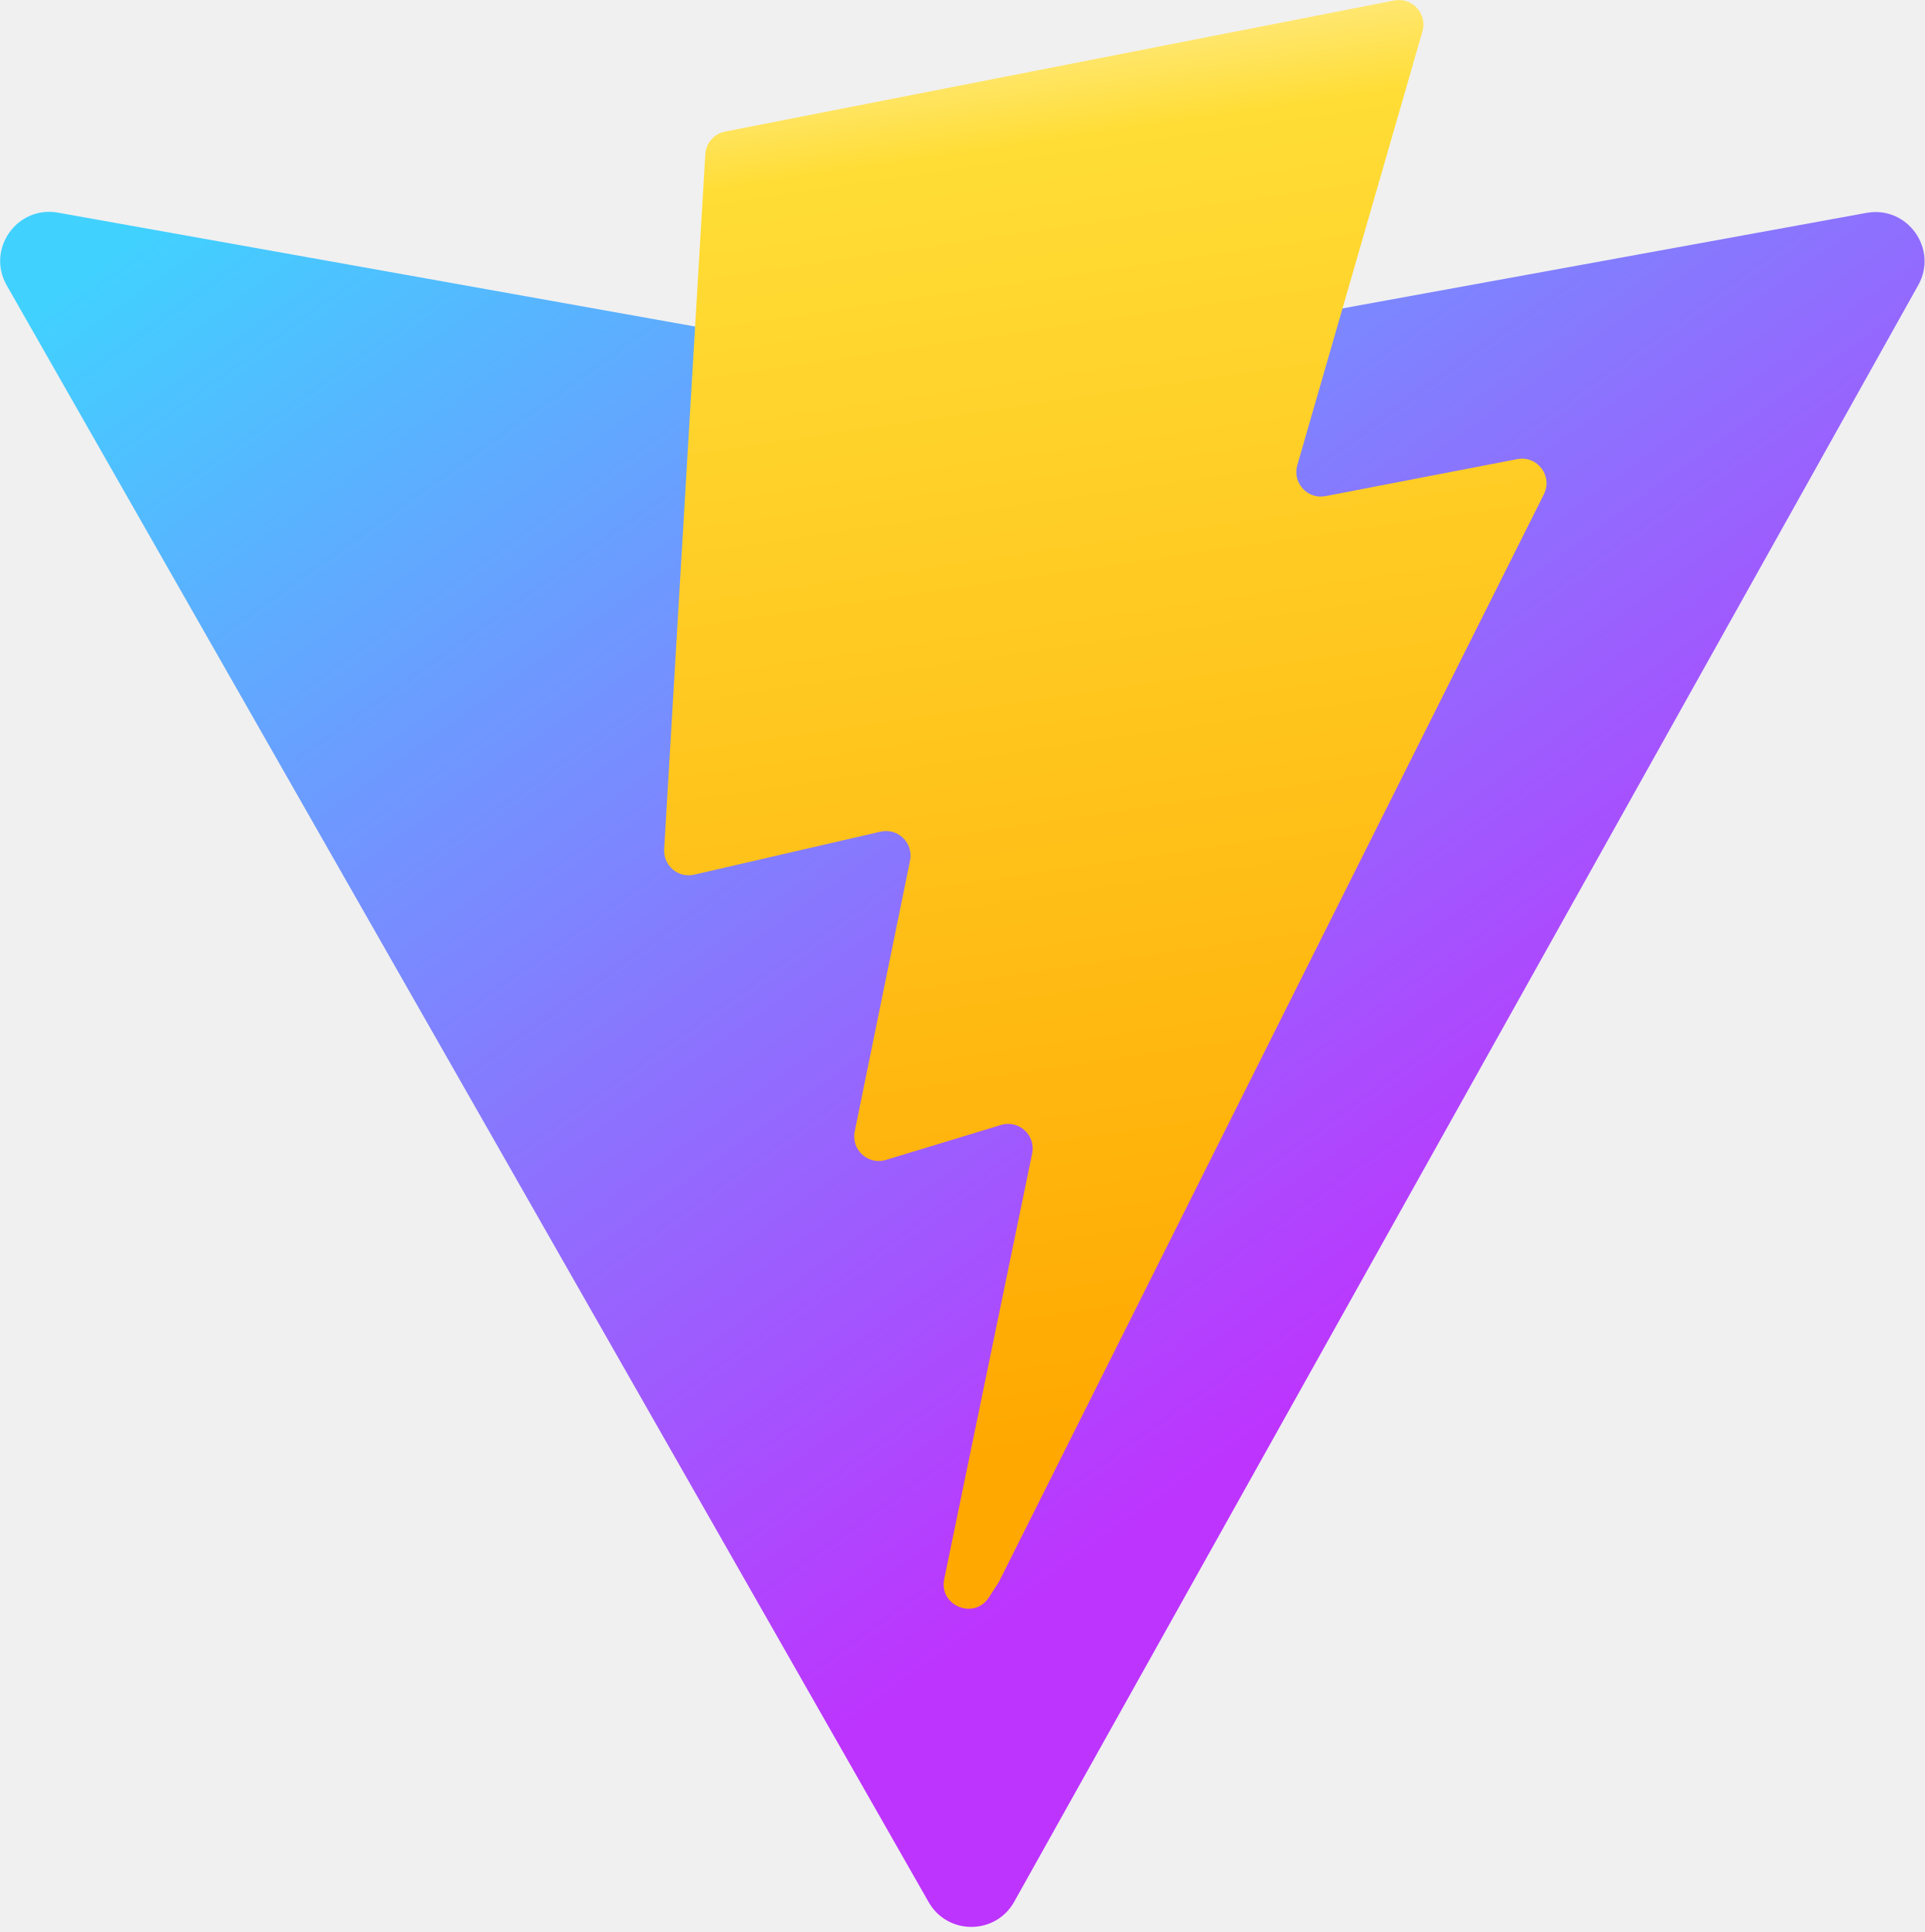
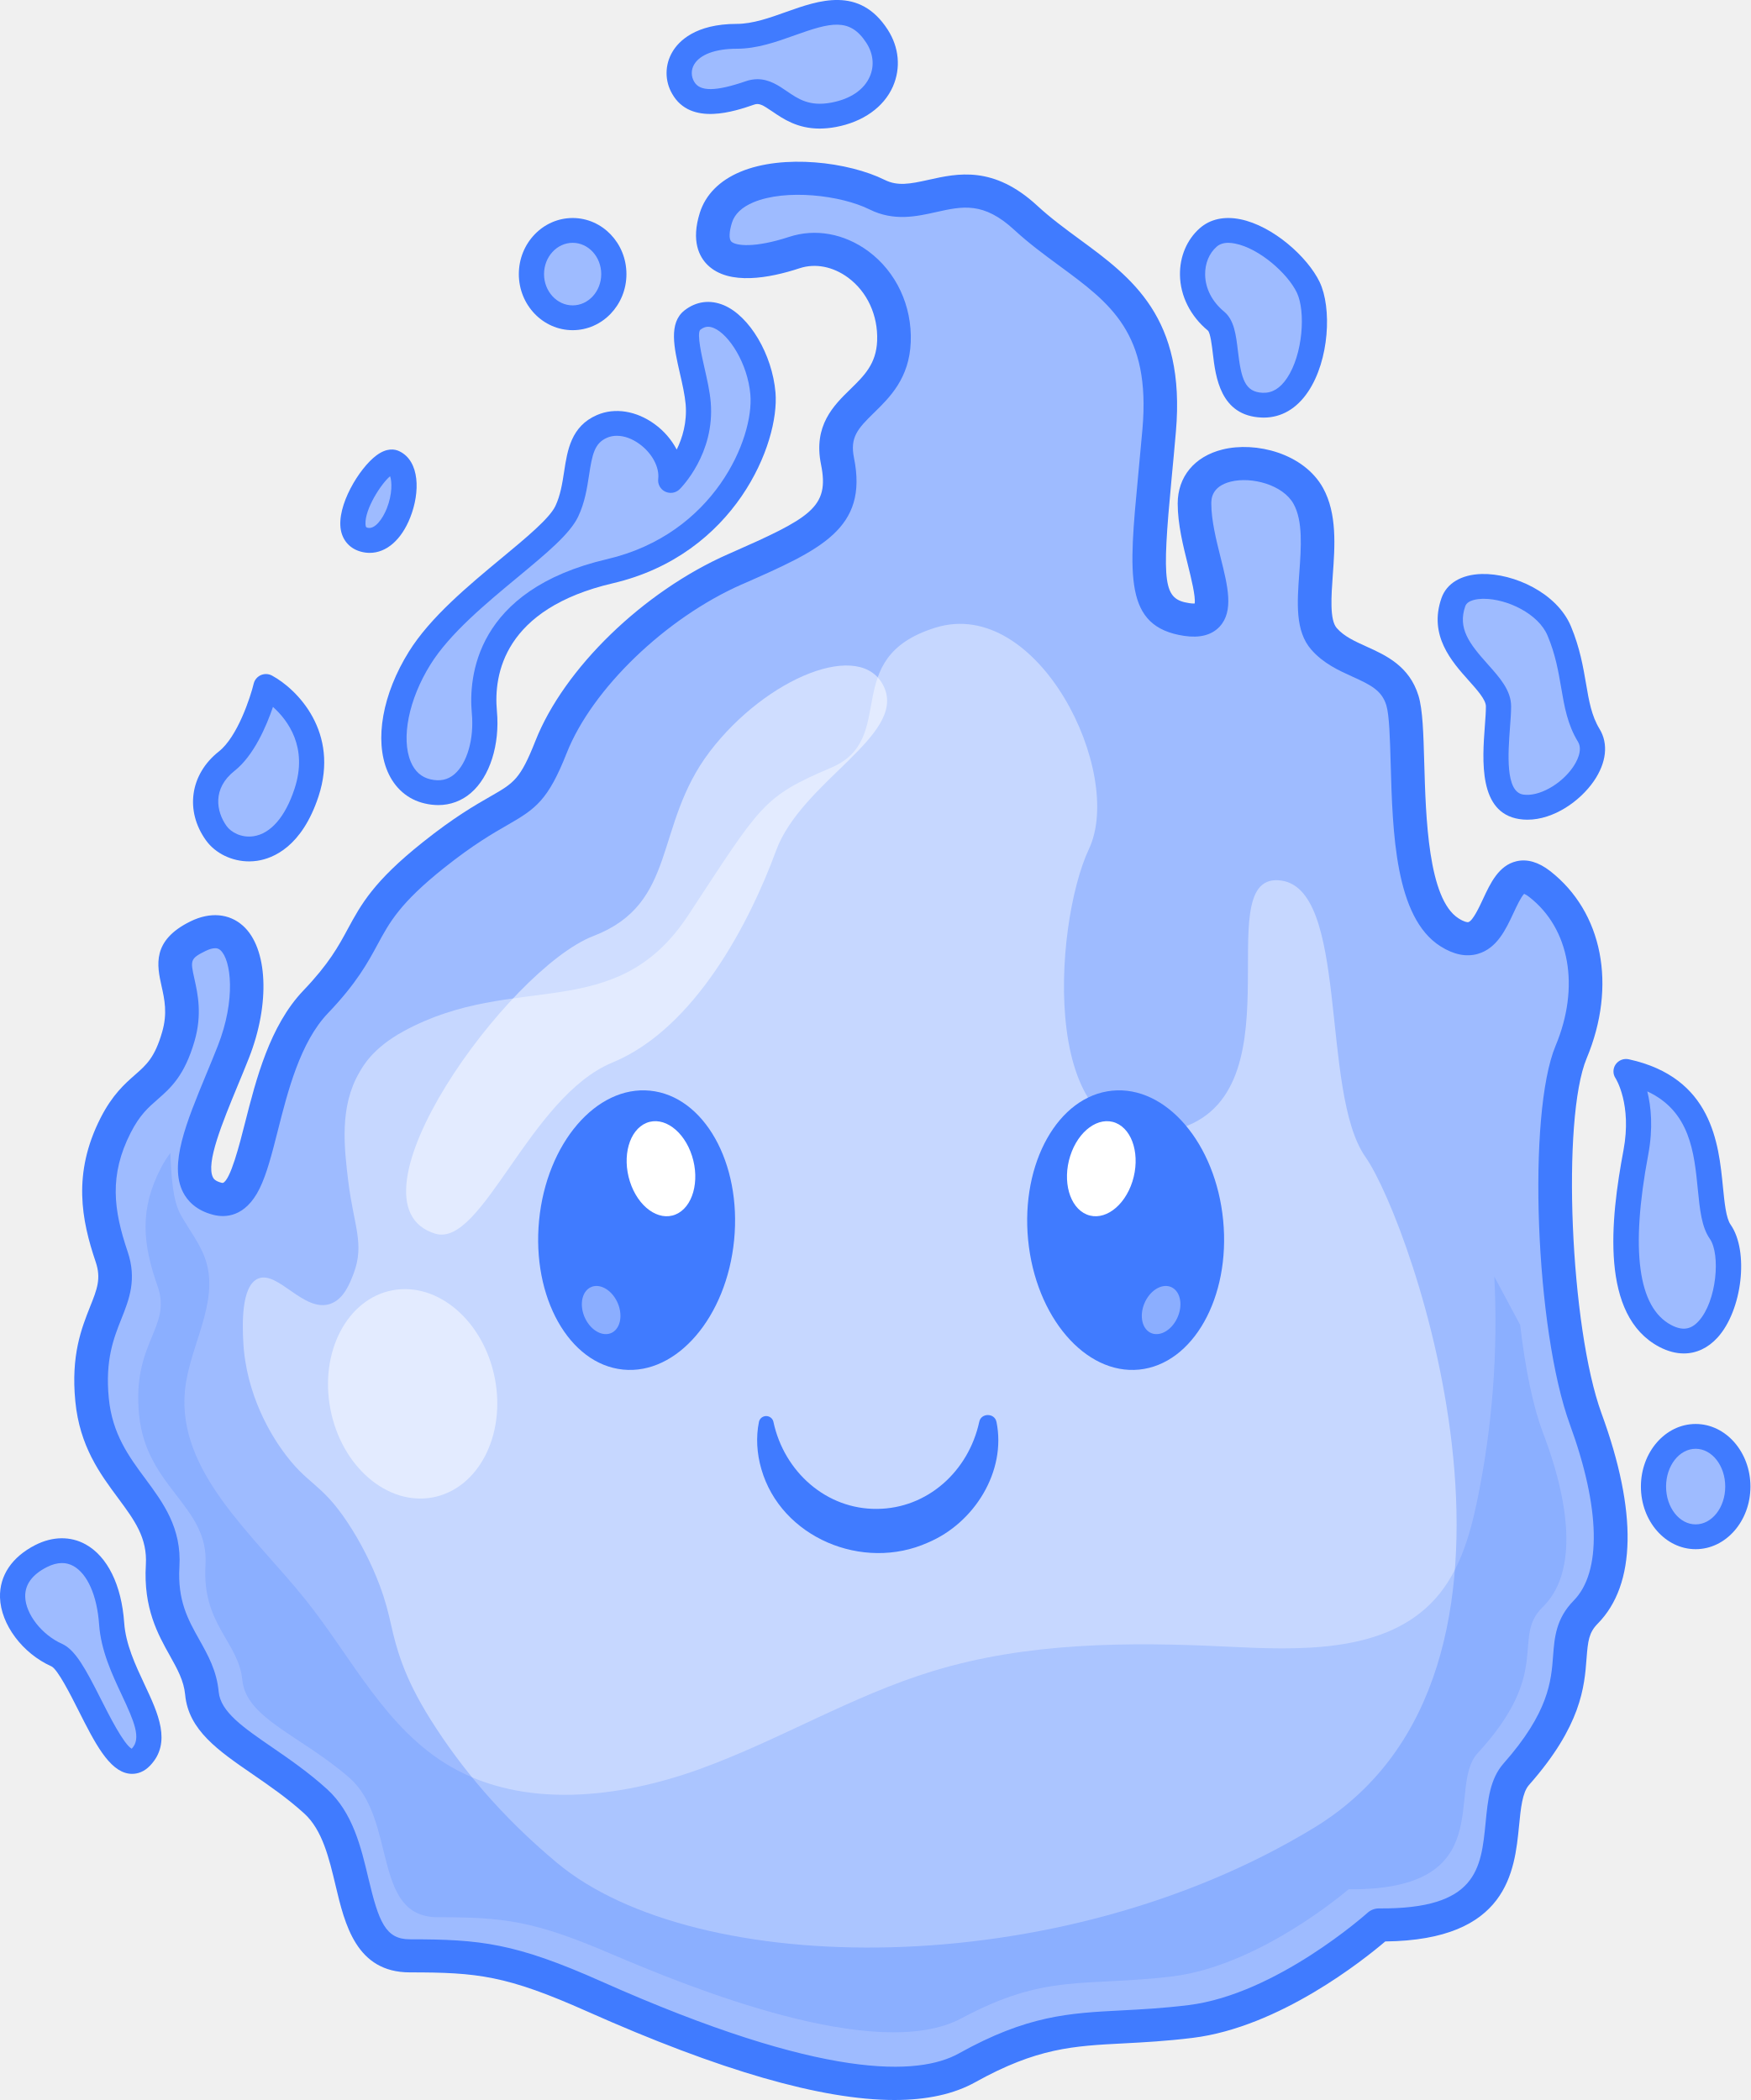
- <svg xmlns="http://www.w3.org/2000/svg" aria-hidden="true" role="img" class="iconify iconify--logos" width="31.88" height="32" preserveAspectRatio="xMidYMid meet" viewBox="0 0 256 257">
+ <svg xmlns="http://www.w3.org/2000/svg" width="40" height="48" viewBox="0 0 40 48" fill="none">
+   <g clip-path="url(#clip0_146_915)">
+     <path d="M15.82 7.318C16.493 6.788 17.344 7.936 17.434 8.995C17.523 10.055 16.582 12.438 13.937 13.056C11.293 13.674 10.979 15.307 11.068 16.279C11.158 17.25 10.71 18.309 9.768 18.089C8.827 17.868 8.737 16.411 9.589 15.042C10.441 13.673 12.592 12.438 12.951 11.687C13.31 10.937 13.041 10.054 13.758 9.745C14.475 9.436 15.416 10.231 15.327 10.982C15.327 10.982 16.044 10.276 15.954 9.216C15.895 8.521 15.482 7.584 15.82 7.318Z" fill="#9EBBFF" />
+     <path d="M33.212 13.763C33.461 13.056 35.229 13.454 35.633 14.425C36.036 15.396 35.902 16.147 36.305 16.809C36.708 17.471 35.588 18.575 34.758 18.442C33.928 18.31 34.242 16.809 34.242 16.147C34.242 15.485 32.809 14.91 33.212 13.763Z" fill="#9EBBFF" />
+     <path d="M27.609 5.428C28.222 4.888 29.536 5.817 29.895 6.568C30.254 7.318 29.94 9.304 28.841 9.26C27.743 9.216 28.18 7.663 27.788 7.34C27.094 6.766 27.116 5.861 27.609 5.428Z" fill="#9EBBFF" />
+     <path d="M20.042 0.829C20.477 1.503 20.153 2.418 19.048 2.625C17.942 2.831 17.733 1.918 17.135 2.124C16.537 2.331 15.879 2.477 15.611 2.006C15.343 1.536 15.641 0.829 16.836 0.829C18.031 0.829 19.243 -0.407 20.042 0.829Z" fill="#9EBBFF" />
+     <path d="M13.086 7.264C13.606 7.264 14.027 6.817 14.027 6.265C14.027 5.714 13.606 5.267 13.086 5.267C12.566 5.267 12.145 5.714 12.145 6.265C12.145 6.817 12.566 7.264 13.086 7.264Z" fill="#9EBBFF" />
+     <path d="M9.002 10.57C8.668 10.404 7.572 12.129 8.319 12.335C9.066 12.542 9.537 10.835 9.002 10.57Z" fill="#9EBBFF" />
+     <path d="M6.078 15.69C6.078 15.69 7.542 16.485 7.004 18.118C6.466 19.751 5.301 19.545 4.942 19.045C4.584 18.544 4.584 17.868 5.182 17.396C5.779 16.924 6.078 15.69 6.078 15.69Z" fill="#9EBBFF" />
+     <path d="M37.157 24.489C37.157 24.489 37.605 25.152 37.381 26.343C37.157 27.534 36.799 29.873 38.053 30.536C39.308 31.199 39.802 28.859 39.309 28.153C38.817 27.447 39.578 25.018 37.157 24.489Z" fill="#9EBBFF" />
+     <path d="M38.748 35.127C39.281 35.127 39.712 34.613 39.712 33.979C39.712 33.345 39.281 32.831 38.748 32.831C38.216 32.831 37.785 33.345 37.785 33.979C37.785 34.613 38.216 35.127 38.748 35.127Z" fill="#9EBBFF" />
+     <path d="M0.938 35.568C1.769 35.144 2.462 35.833 2.552 37.113C2.642 38.393 3.852 39.497 3.224 40.159C2.596 40.821 1.867 38.084 1.297 37.83C0.422 37.441 -0.272 36.186 0.938 35.568Z" fill="#9EBBFF" />
+     <path d="M36.235 36.848C35.453 37.643 36.494 38.466 34.647 40.556C33.877 41.425 35.214 44.029 31.509 43.999C31.509 43.999 29.357 45.941 27.205 46.206C25.053 46.472 24.157 46.118 22.095 47.266C20.033 48.414 15.461 46.471 13.578 45.633C11.695 44.794 10.978 44.705 9.365 44.705C7.752 44.705 8.379 42.233 7.213 41.174C6.047 40.114 4.703 39.673 4.613 38.703C4.523 37.732 3.627 37.29 3.717 35.789C3.807 34.287 2.282 33.847 2.103 31.992C1.925 30.138 2.909 29.786 2.551 28.726C2.192 27.667 2.103 26.785 2.641 25.725C2.705 25.597 2.779 25.474 2.863 25.357C3.324 24.71 3.766 24.761 4.075 23.695C4.434 22.458 3.448 21.929 4.524 21.399C5.6 20.87 5.959 22.458 5.33 24.048C4.702 25.637 3.895 27.138 4.972 27.402C6.048 27.667 5.779 24.401 7.214 22.9C8.648 21.398 8.021 21.046 9.903 19.545C11.785 18.044 11.965 18.663 12.592 17.073C13.22 15.483 14.991 13.807 16.796 13.012C18.601 12.217 19.407 11.865 19.138 10.54C18.868 9.215 20.373 9.216 20.428 7.803C20.483 6.39 19.227 5.42 18.152 5.773C17.076 6.126 16 6.126 16.358 4.979C16.717 3.832 18.975 3.919 20.042 4.449C21.11 4.978 22.007 3.655 23.441 4.979C24.876 6.303 26.758 6.745 26.489 9.835C26.221 12.926 25.952 13.984 27.117 14.161C28.282 14.338 27.297 12.748 27.297 11.513C27.297 10.277 29.358 10.365 29.896 11.336C30.433 12.307 29.717 13.984 30.255 14.603C30.792 15.222 31.779 15.132 32.048 16.014C32.316 16.897 31.869 20.517 33.124 21.312C34.378 22.107 34.11 19.37 35.186 20.209C36.262 21.047 36.53 22.547 35.903 24.049C35.484 25.052 35.441 27.557 35.684 29.713C35.803 30.78 35.991 31.763 36.237 32.435C36.978 34.464 37.018 36.053 36.235 36.848Z" fill="#9EBBFF" />
+     <path d="M21.374 14.347C23.728 13.615 25.704 17.665 24.884 19.405C24.065 21.146 23.715 26.514 26.757 25.846C29.799 25.179 27.576 20.016 29.214 20.12C30.852 20.224 30.15 24.948 31.203 26.446C32.257 27.944 35.89 38.2 30.036 41.772C24.182 45.344 15.899 45.229 12.727 42.578C11.45 41.512 10.527 40.397 9.846 39.315C9.523 38.801 9.329 38.394 9.196 38.037C8.911 37.269 8.961 36.998 8.673 36.228C8.485 35.732 8.243 35.257 7.951 34.812C7.318 33.855 7.031 33.967 6.44 33.133C6.243 32.855 5.616 31.915 5.558 30.648C5.543 30.316 5.5 29.39 5.901 29.224C6.354 29.038 6.941 30.004 7.543 29.804C7.858 29.698 7.995 29.333 8.082 29.105C8.336 28.428 8.082 28.009 7.959 27.006C7.865 26.23 7.752 25.297 8.214 24.509C8.29 24.38 8.508 23.959 9.232 23.566C11.778 22.183 14.065 23.451 15.73 20.915C17.395 18.38 17.428 18.214 18.991 17.548C20.555 16.882 19.151 15.038 21.374 14.347Z" fill="#C6D7FF" />
+     <path d="M20.439 48C18.778 48 16.456 47.329 13.421 45.977C11.571 45.152 10.914 45.083 9.365 45.083C8.14 45.083 7.879 43.983 7.669 43.099C7.52 42.474 7.367 41.828 6.953 41.452C6.567 41.101 6.164 40.824 5.774 40.555C4.986 40.013 4.306 39.545 4.231 38.736C4.201 38.416 4.053 38.151 3.882 37.844C3.611 37.36 3.274 36.759 3.333 35.766C3.37 35.15 3.074 34.75 2.699 34.243C2.287 33.688 1.82 33.057 1.721 32.028C1.619 30.974 1.863 30.362 2.058 29.869C2.219 29.467 2.315 29.224 2.187 28.845C1.863 27.888 1.652 26.827 2.297 25.555C2.569 25.02 2.856 24.769 3.086 24.567C3.348 24.337 3.537 24.172 3.705 23.59C3.83 23.161 3.76 22.843 3.691 22.536C3.589 22.074 3.461 21.498 4.351 21.061C4.798 20.84 5.236 20.877 5.552 21.16C6.121 21.671 6.178 22.942 5.688 24.184C5.602 24.402 5.513 24.618 5.425 24.829C5.085 25.654 4.699 26.586 4.867 26.912C4.88 26.937 4.911 26.997 5.065 27.035C5.074 27.038 5.083 27.039 5.093 27.038C5.266 26.978 5.475 26.154 5.6 25.661C5.851 24.676 6.162 23.447 6.933 22.64C7.519 22.027 7.737 21.623 7.948 21.232C8.249 20.677 8.532 20.15 9.661 19.251C10.38 18.677 10.858 18.404 11.208 18.203C11.744 17.896 11.888 17.814 12.235 16.935C12.89 15.275 14.701 13.52 16.639 12.666L16.647 12.663C18.526 11.835 18.962 11.602 18.761 10.614C18.581 9.727 19.052 9.266 19.432 8.896C19.749 8.586 20.023 8.318 20.044 7.789C20.066 7.209 19.818 6.67 19.38 6.346C19.035 6.092 18.632 6.013 18.273 6.131C17.584 6.358 16.661 6.529 16.175 6.062C15.98 5.874 15.789 5.514 15.991 4.867C16.121 4.452 16.441 4.127 16.916 3.928C17.896 3.515 19.391 3.703 20.215 4.111C20.51 4.258 20.79 4.206 21.22 4.11C21.881 3.962 22.703 3.779 23.703 4.702C24.007 4.983 24.343 5.23 24.667 5.468C25.863 6.346 27.099 7.255 26.871 9.866C26.838 10.252 26.804 10.607 26.773 10.933C26.541 13.377 26.587 13.697 27.175 13.786C27.216 13.793 27.258 13.796 27.3 13.795C27.325 13.635 27.218 13.208 27.146 12.916C27.037 12.478 26.912 11.982 26.912 11.51C26.912 10.898 27.294 10.435 27.933 10.275C28.699 10.083 29.796 10.365 30.233 11.153C30.558 11.741 30.504 12.488 30.456 13.147C30.422 13.625 30.382 14.167 30.546 14.355C30.713 14.547 30.962 14.659 31.227 14.779C31.664 14.976 32.207 15.222 32.415 15.904C32.512 16.224 32.527 16.759 32.546 17.435C32.581 18.676 32.633 20.55 33.331 20.992C33.458 21.073 33.531 21.083 33.554 21.077C33.657 21.047 33.803 20.734 33.89 20.547C34.057 20.189 34.246 19.782 34.652 19.686C34.898 19.628 35.158 19.704 35.423 19.91C36.624 20.847 36.952 22.527 36.257 24.191C35.681 25.569 35.881 30.347 36.597 32.306C37.42 34.556 37.39 36.217 36.511 37.111C36.308 37.317 36.286 37.505 36.255 37.907C36.206 38.556 36.138 39.444 34.937 40.803C34.787 40.974 34.751 41.339 34.713 41.726C34.61 42.773 34.455 44.345 31.655 44.376C31.169 44.79 29.239 46.336 27.254 46.58C26.643 46.655 26.129 46.682 25.674 46.706C24.526 46.765 23.697 46.808 22.285 47.594C21.799 47.864 21.186 48 20.439 48ZM4.914 21.674C4.863 21.674 4.793 21.689 4.696 21.737C4.34 21.912 4.35 21.956 4.443 22.375C4.519 22.717 4.623 23.186 4.445 23.798C4.215 24.591 3.901 24.866 3.598 25.132C3.388 25.315 3.191 25.488 2.985 25.894C2.492 26.865 2.593 27.652 2.916 28.607C3.132 29.245 2.95 29.703 2.774 30.145C2.599 30.584 2.401 31.082 2.486 31.957C2.565 32.779 2.949 33.297 3.32 33.798C3.73 34.352 4.153 34.924 4.1 35.811C4.054 36.586 4.297 37.02 4.555 37.48C4.751 37.829 4.953 38.19 4.997 38.668C5.039 39.127 5.558 39.484 6.215 39.936C6.607 40.205 7.051 40.511 7.475 40.896C8.062 41.43 8.251 42.225 8.417 42.927C8.654 43.922 8.806 44.327 9.366 44.327C10.974 44.327 11.768 44.41 13.738 45.288C18.848 47.564 21.001 47.441 21.908 46.937C23.476 46.063 24.429 46.014 25.634 45.952C26.076 45.929 26.576 45.903 27.159 45.831C29.166 45.584 31.23 43.739 31.25 43.721C31.321 43.657 31.414 43.621 31.51 43.621H31.513C33.754 43.639 33.844 42.719 33.949 41.654C33.999 41.143 34.047 40.661 34.358 40.308C35.392 39.138 35.447 38.425 35.49 37.852C35.522 37.432 35.555 36.998 35.961 36.585C36.602 35.933 36.571 34.467 35.875 32.562C35.083 30.397 34.897 25.461 35.547 23.904C36.109 22.56 35.873 21.226 34.947 20.504C34.911 20.474 34.871 20.449 34.829 20.43C34.758 20.498 34.653 20.724 34.588 20.863C34.41 21.245 34.209 21.677 33.77 21.803C33.506 21.879 33.219 21.821 32.916 21.629C31.877 20.971 31.823 19.023 31.779 17.457C31.763 16.886 31.748 16.346 31.68 16.122C31.577 15.784 31.331 15.659 30.907 15.467C30.594 15.325 30.24 15.165 29.963 14.847C29.594 14.424 29.641 13.778 29.691 13.094C29.733 12.512 29.777 11.909 29.559 11.517C29.317 11.081 28.602 10.889 28.123 11.009C27.68 11.121 27.68 11.415 27.68 11.512C27.68 11.892 27.792 12.341 27.891 12.737C28.057 13.398 28.199 13.968 27.87 14.323C27.689 14.517 27.416 14.588 27.058 14.534C25.681 14.326 25.79 13.169 26.009 10.863C26.04 10.541 26.073 10.187 26.107 9.802C26.297 7.61 25.375 6.933 24.208 6.075C23.867 5.824 23.514 5.565 23.178 5.255C22.475 4.606 21.995 4.713 21.39 4.848C20.939 4.949 20.426 5.063 19.87 4.787C19.211 4.46 17.959 4.313 17.217 4.624C16.953 4.735 16.788 4.892 16.726 5.09C16.66 5.301 16.655 5.466 16.712 5.522C16.814 5.62 17.248 5.672 18.031 5.415C18.632 5.217 19.292 5.337 19.842 5.742C20.481 6.215 20.844 6.991 20.812 7.818C20.78 8.645 20.332 9.083 19.973 9.434C19.596 9.801 19.42 9.999 19.515 10.466C19.842 12.084 18.759 12.563 16.962 13.354L16.953 13.357C15.214 14.123 13.531 15.744 12.951 17.21C12.524 18.292 12.244 18.486 11.595 18.858C11.268 19.046 10.819 19.303 10.146 19.839C9.139 20.642 8.902 21.08 8.628 21.588C8.404 22.002 8.15 22.473 7.494 23.159C6.86 23.822 6.576 24.944 6.348 25.845C6.214 26.373 6.098 26.829 5.931 27.169C5.602 27.835 5.132 27.832 4.881 27.769C4.473 27.669 4.277 27.434 4.185 27.255C3.858 26.621 4.256 25.66 4.717 24.545C4.803 24.337 4.891 24.125 4.975 23.911C5.397 22.842 5.28 21.937 5.037 21.719C5.021 21.704 5.002 21.692 4.981 21.684C4.96 21.676 4.937 21.672 4.914 21.674Z" fill="#407BFF" />
+     <path d="M10.014 18.402C9.909 18.401 9.804 18.389 9.702 18.364C9.318 18.275 9.017 18.013 8.855 17.63C8.553 16.913 8.74 15.864 9.344 14.894C9.835 14.106 10.7 13.389 11.463 12.756C12.025 12.29 12.555 11.851 12.691 11.567C12.807 11.322 12.85 11.046 12.891 10.78C12.965 10.293 13.05 9.741 13.643 9.486C14.048 9.311 14.54 9.389 14.959 9.694C15.17 9.847 15.343 10.046 15.464 10.276C15.594 10.01 15.703 9.654 15.668 9.239C15.649 9.027 15.593 8.777 15.537 8.535C15.402 7.944 15.275 7.385 15.64 7.096C15.907 6.886 16.227 6.844 16.542 6.977C17.13 7.226 17.647 8.102 17.721 8.971C17.819 10.128 16.801 12.678 14.004 13.332C11.518 13.913 11.277 15.411 11.355 16.253C11.426 17.021 11.192 17.756 10.76 18.125C10.554 18.305 10.288 18.403 10.014 18.402ZM14.097 9.961C14.02 9.96 13.944 9.975 13.873 10.005C13.585 10.129 13.533 10.385 13.46 10.864C13.415 11.157 13.364 11.488 13.212 11.808C13.023 12.204 12.498 12.639 11.834 13.19C11.104 13.795 10.276 14.481 9.835 15.191C9.341 15.984 9.161 16.877 9.387 17.413C9.478 17.63 9.629 17.765 9.835 17.813C10.052 17.864 10.231 17.826 10.383 17.697C10.675 17.448 10.836 16.888 10.782 16.305C10.706 15.481 10.855 13.486 13.871 12.781C16.331 12.206 17.231 10.012 17.147 9.02C17.086 8.306 16.659 7.645 16.314 7.499C16.195 7.448 16.101 7.461 16 7.54C15.921 7.633 16.037 8.14 16.099 8.412C16.158 8.672 16.22 8.942 16.241 9.193C16.341 10.37 15.563 11.15 15.53 11.183C15.488 11.224 15.434 11.252 15.375 11.262C15.316 11.271 15.255 11.263 15.201 11.237C15.148 11.212 15.103 11.17 15.075 11.119C15.046 11.067 15.034 11.008 15.041 10.95C15.073 10.681 14.902 10.36 14.616 10.151C14.446 10.026 14.264 9.961 14.097 9.961V9.961Z" fill="#407BFF" />
+     <path d="M34.904 18.736C34.84 18.736 34.776 18.731 34.713 18.721C33.784 18.573 33.873 17.38 33.931 16.591C33.944 16.423 33.955 16.265 33.955 16.146C33.955 15.994 33.756 15.772 33.564 15.557C33.174 15.121 32.64 14.524 32.94 13.67C33.058 13.333 33.393 13.132 33.858 13.12C34.593 13.102 35.581 13.553 35.899 14.318C36.103 14.808 36.177 15.243 36.243 15.626C36.31 16.02 36.368 16.36 36.552 16.662C36.758 16.999 36.71 17.433 36.422 17.853C36.104 18.315 35.502 18.736 34.904 18.736ZM33.907 13.687H33.874C33.774 13.69 33.535 13.711 33.484 13.855C33.307 14.359 33.572 14.708 33.996 15.181C34.271 15.489 34.531 15.779 34.531 16.145C34.531 16.285 34.519 16.453 34.505 16.632C34.462 17.215 34.396 18.096 34.805 18.161C35.156 18.217 35.668 17.936 35.945 17.534C36.019 17.426 36.18 17.152 36.058 16.953C35.818 16.559 35.749 16.151 35.675 15.719C35.611 15.347 35.546 14.963 35.365 14.531C35.156 14.027 34.438 13.687 33.907 13.687Z" fill="#407BFF" />
+     <path d="M28.879 9.545C28.863 9.545 28.846 9.545 28.83 9.544C27.884 9.506 27.778 8.612 27.715 8.079C27.694 7.904 27.66 7.613 27.602 7.556C27.204 7.228 26.971 6.765 26.964 6.286C26.957 5.866 27.122 5.476 27.417 5.216C27.654 5.008 27.973 4.938 28.34 5.011C29.087 5.161 29.882 5.875 30.156 6.447C30.435 7.031 30.381 8.228 29.89 8.956C29.63 9.342 29.281 9.545 28.879 9.545ZM28.069 5.55C27.958 5.55 27.869 5.58 27.801 5.64C27.631 5.79 27.535 6.022 27.539 6.278C27.544 6.596 27.699 6.896 27.973 7.123C28.203 7.313 28.244 7.653 28.287 8.014C28.363 8.656 28.444 8.961 28.854 8.978C29.071 8.987 29.253 8.877 29.41 8.642C29.774 8.101 29.839 7.116 29.635 6.689C29.425 6.251 28.779 5.678 28.226 5.568C28.174 5.557 28.122 5.551 28.069 5.55Z" fill="#407BFF" />
+     <path d="M18.731 2.939C18.22 2.939 17.898 2.718 17.65 2.549C17.416 2.389 17.342 2.353 17.23 2.392C16.798 2.541 15.785 2.89 15.361 2.146C15.275 1.999 15.231 1.833 15.232 1.665C15.233 1.496 15.279 1.331 15.366 1.185C15.506 0.946 15.887 0.546 16.836 0.546C17.2 0.546 17.59 0.407 17.967 0.272C18.712 0.007 19.639 -0.323 20.285 0.677C20.546 1.082 20.589 1.555 20.404 1.978C20.196 2.45 19.721 2.787 19.101 2.903C18.979 2.926 18.855 2.938 18.731 2.939ZM17.307 1.81C17.58 1.81 17.796 1.958 17.978 2.083C18.246 2.266 18.498 2.438 18.994 2.346C19.43 2.265 19.743 2.054 19.875 1.752C19.985 1.506 19.956 1.225 19.799 0.982C19.419 0.392 18.976 0.516 18.163 0.806C17.739 0.958 17.3 1.114 16.836 1.114C16.353 1.114 15.998 1.244 15.863 1.472C15.827 1.532 15.808 1.6 15.808 1.67C15.808 1.74 15.827 1.808 15.863 1.868C15.993 2.096 16.356 2.093 17.041 1.857C17.126 1.827 17.216 1.811 17.307 1.81Z" fill="#407BFF" />
+     <path d="M13.086 7.547C12.408 7.547 11.856 6.972 11.856 6.265C11.856 5.558 12.408 4.983 13.086 4.983C13.764 4.983 14.315 5.558 14.315 6.265C14.315 6.972 13.764 7.547 13.086 7.547ZM13.086 5.55C12.726 5.55 12.432 5.871 12.432 6.265C12.432 6.659 12.726 6.98 13.086 6.98C13.446 6.98 13.739 6.659 13.739 6.265C13.739 5.871 13.446 5.55 13.086 5.55Z" fill="#407BFF" />
+     <path d="M8.448 12.637C8.378 12.637 8.309 12.627 8.242 12.608C8.002 12.542 7.837 12.364 7.79 12.12C7.684 11.565 8.209 10.7 8.602 10.409C8.839 10.233 9.021 10.261 9.132 10.317C9.592 10.545 9.603 11.247 9.376 11.824C9.173 12.342 8.828 12.637 8.448 12.637ZM8.914 10.885C8.703 11.063 8.334 11.643 8.352 11.98C8.356 12.052 8.37 12.055 8.397 12.062C8.563 12.109 8.743 11.864 8.84 11.619C8.968 11.291 8.958 11.007 8.914 10.885Z" fill="#407BFF" />
+     <path d="M5.694 19.689C5.303 19.689 4.922 19.508 4.707 19.208C4.221 18.531 4.343 17.695 5.002 17.176C5.427 16.84 5.721 15.942 5.798 15.624C5.808 15.582 5.828 15.543 5.857 15.509C5.885 15.476 5.921 15.449 5.961 15.431C6.002 15.414 6.046 15.405 6.09 15.407C6.134 15.409 6.178 15.421 6.216 15.442C6.795 15.756 7.761 16.737 7.278 18.205C6.898 19.359 6.238 19.621 5.879 19.675C5.818 19.684 5.756 19.689 5.694 19.689ZM6.238 16.158C6.089 16.594 5.801 17.271 5.361 17.618C4.847 18.023 4.941 18.551 5.178 18.881C5.279 19.022 5.515 19.155 5.793 19.114C6.187 19.055 6.52 18.67 6.73 18.03C7.044 17.081 6.577 16.462 6.238 16.158V16.158Z" fill="#407BFF" />
+     <path d="M38.478 30.936C38.296 30.936 38.108 30.886 37.917 30.786C36.56 30.069 36.8 27.878 37.099 26.291C37.296 25.242 36.922 24.652 36.918 24.646C36.886 24.599 36.869 24.544 36.87 24.487C36.87 24.43 36.888 24.375 36.92 24.329C36.953 24.282 36.998 24.246 37.052 24.225C37.105 24.204 37.164 24.2 37.22 24.212C39.125 24.629 39.274 26.137 39.372 27.134C39.409 27.498 39.442 27.842 39.547 27.992C39.971 28.599 39.814 29.95 39.248 30.573C39.029 30.813 38.763 30.936 38.478 30.936ZM37.643 24.946C37.73 25.294 37.779 25.782 37.664 26.395C37.254 28.577 37.431 29.886 38.189 30.286C38.444 30.421 38.639 30.394 38.818 30.195C39.229 29.743 39.321 28.672 39.071 28.314C38.883 28.044 38.844 27.648 38.798 27.19C38.715 26.344 38.622 25.401 37.643 24.946Z" fill="#407BFF" />
+     <path d="M38.748 35.41C38.058 35.41 37.497 34.768 37.497 33.979C37.497 33.19 38.058 32.548 38.748 32.548C39.438 32.548 40 33.19 40 33.979C40 34.768 39.438 35.41 38.748 35.41ZM38.748 33.115C38.375 33.115 38.072 33.502 38.072 33.979C38.072 34.456 38.375 34.843 38.748 34.843C39.121 34.843 39.424 34.456 39.424 33.979C39.424 33.502 39.121 33.115 38.748 33.115Z" fill="#407BFF" />
+     <path d="M3.02 40.545C2.994 40.545 2.969 40.544 2.944 40.54C2.489 40.474 2.165 39.834 1.791 39.092C1.615 38.743 1.32 38.159 1.177 38.089C0.513 37.792 0.019 37.13 0 36.513C-0.013 36.013 0.273 35.588 0.805 35.316C1.201 35.114 1.61 35.108 1.957 35.3C2.456 35.576 2.778 36.23 2.838 37.093C2.873 37.585 3.093 38.055 3.306 38.509C3.612 39.16 3.927 39.832 3.434 40.352C3.29 40.505 3.139 40.545 3.02 40.545ZM1.415 35.727C1.307 35.727 1.192 35.758 1.07 35.82C0.735 35.991 0.569 36.219 0.576 36.497C0.587 36.895 0.956 37.367 1.415 37.572C1.723 37.71 1.955 38.144 2.307 38.84C2.491 39.204 2.826 39.869 3.01 39.971L3.014 39.966C3.232 39.736 3.069 39.353 2.785 38.747C2.561 38.27 2.307 37.728 2.265 37.133C2.219 36.473 1.999 35.973 1.676 35.794C1.596 35.75 1.507 35.726 1.415 35.727Z" fill="#407BFF" />
+     <path d="M22.771 32.5C23.001 33.628 22.266 34.814 21.203 35.26C19.715 35.928 17.847 35.142 17.398 33.579C17.294 33.222 17.272 32.848 17.343 32.5C17.351 32.463 17.371 32.429 17.401 32.405C17.431 32.381 17.468 32.367 17.507 32.367C17.545 32.367 17.583 32.379 17.613 32.403C17.643 32.426 17.665 32.459 17.673 32.496C17.917 33.643 18.885 34.501 20.041 34.489C21.189 34.481 22.13 33.634 22.377 32.5C22.418 32.291 22.73 32.293 22.77 32.5L22.771 32.5Z" fill="#407BFF" />
+     <g opacity="0.5">
+       <path d="M9.889 34.226C10.927 34.03 11.562 32.812 11.308 31.505C11.054 30.198 10.007 29.297 8.969 29.492C7.932 29.688 7.297 30.906 7.551 32.213C7.804 33.52 8.851 34.421 9.889 34.226Z" fill="white" />
+     </g>
+     <g opacity="0.5">
+       <path d="M9.945 28.198C11.018 28.527 12.095 25.069 13.996 24.286C15.896 23.503 17.149 21.041 17.732 19.449C18.315 17.857 20.708 16.817 20.202 15.704C19.697 14.59 17.508 15.486 16.218 17.181C14.929 18.877 15.504 20.646 13.559 21.395C11.613 22.143 7.725 27.518 9.945 28.198Z" fill="white" />
+     </g>
+     <g opacity="0.2">
+       <path d="M35.257 36.728C34.522 37.445 35.5 38.188 33.764 40.075C33.041 40.86 34.298 43.211 30.816 43.184C30.816 43.184 28.794 44.937 26.771 45.177C24.749 45.416 23.907 45.097 21.969 46.133C20.031 47.17 15.733 45.416 13.963 44.659C12.194 43.901 11.521 43.822 10.004 43.822C8.488 43.822 9.078 41.589 7.982 40.633C6.886 39.676 5.622 39.279 5.538 38.402C5.453 37.525 4.611 37.127 4.696 35.771C4.78 34.416 3.347 34.018 3.179 32.344C3.011 30.67 3.937 30.352 3.6 29.395C3.263 28.438 3.179 27.642 3.684 26.685C3.745 26.569 3.815 26.458 3.893 26.353C3.915 26.895 3.945 27.438 4.133 27.774C4.328 28.122 4.586 28.442 4.705 28.819C5.01 29.787 4.327 30.771 4.227 31.776C4.042 33.636 5.787 35.075 6.981 36.564C8.043 37.888 8.805 39.517 10.305 40.384C11.974 41.349 14.139 41.101 15.967 40.444C17.795 39.786 19.464 38.759 21.326 38.194C23.481 37.537 25.793 37.526 28.053 37.638C29.682 37.719 31.541 37.781 32.674 36.673C33.325 36.035 33.586 35.132 33.764 34.262C34.106 32.59 34.235 30.883 34.147 29.18C34.344 29.548 34.541 29.917 34.738 30.285C34.849 31.248 35.026 32.136 35.257 32.742C35.954 34.576 35.991 36.01 35.257 36.728Z" fill="#407BFF" />
+     </g>
+     <path d="M25.413 24.93C26.644 24.806 27.78 26.133 27.951 27.893C28.122 29.654 27.263 31.181 26.032 31.305C24.802 31.428 23.665 30.101 23.494 28.341C23.323 26.581 24.182 25.054 25.413 24.93Z" fill="#407BFF" />
+     <path d="M25.499 25.667C25.892 25.829 26.06 26.428 25.877 27.006C25.693 27.583 25.226 27.921 24.833 27.76C24.441 27.599 24.272 26.999 24.456 26.422C24.64 25.844 25.107 25.506 25.499 25.667Z" fill="white" />
+     <path d="M26.819 29.451C27.005 29.587 27.027 29.917 26.869 30.189C26.712 30.461 26.433 30.572 26.247 30.437C26.062 30.302 26.039 29.971 26.197 29.699C26.355 29.427 26.633 29.316 26.819 29.451Z" fill="#8BAEFF" />
+     <path d="M14.857 24.93C13.627 24.806 12.49 26.133 12.319 27.893C12.148 29.654 13.007 31.181 14.238 31.305C15.469 31.428 16.605 30.101 16.776 28.341C16.948 26.581 16.088 25.054 14.857 24.93Z" fill="#407BFF" />
+     <path d="M14.771 25.667C14.379 25.829 14.21 26.428 14.394 27.006C14.578 27.583 15.045 27.921 15.437 27.76C15.829 27.599 15.998 26.999 15.814 26.422C15.63 25.844 15.163 25.506 14.771 25.667Z" fill="white" />
+     <path d="M13.451 29.451C13.266 29.587 13.243 29.917 13.401 30.189C13.559 30.461 13.838 30.572 14.023 30.437C14.208 30.302 14.231 29.971 14.073 29.699C13.915 29.427 13.637 29.316 13.451 29.451Z" fill="#8BAEFF" />
+   </g>
  <defs>
-     <linearGradient id="IconifyId1813088fe1fbc01fb466" x1="-.828%" x2="57.636%" y1="7.652%" y2="78.411%">
-       <stop offset="0%" stop-color="#41D1FF" />
-       <stop offset="100%" stop-color="#BD34FE" />
-     </linearGradient>
-     <linearGradient id="IconifyId1813088fe1fbc01fb467" x1="43.376%" x2="50.316%" y1="2.242%" y2="89.03%">
-       <stop offset="0%" stop-color="#FFEA83" />
-       <stop offset="8.333%" stop-color="#FFDD35" />
-       <stop offset="100%" stop-color="#FFA800" />
-     </linearGradient>
+     <clipPath id="clip0_146_915">
+       <rect width="40" height="48" fill="white" />
+     </clipPath>
  </defs>
-   <path fill="url(#IconifyId1813088fe1fbc01fb466)" d="M255.153 37.938L134.897 252.976c-2.483 4.44-8.862 4.466-11.382.048L.875 37.958c-2.746-4.814 1.371-10.646 6.827-9.67l120.385 21.517a6.537 6.537 0 0 0 2.322-.004l117.867-21.483c5.438-.991 9.574 4.796 6.877 9.62Z" />
-   <path fill="url(#IconifyId1813088fe1fbc01fb467)" d="M185.432.063L96.44 17.501a3.268 3.268 0 0 0-2.634 3.014l-5.474 92.456a3.268 3.268 0 0 0 3.997 3.378l24.777-5.718c2.318-.535 4.413 1.507 3.936 3.838l-7.361 36.047c-.495 2.426 1.782 4.5 4.151 3.78l15.304-4.649c2.372-.72 4.652 1.36 4.15 3.788l-11.698 56.621c-.732 3.542 3.979 5.473 5.943 2.437l1.313-2.028l72.516-144.72c1.215-2.423-.88-5.186-3.54-4.672l-25.505 4.922c-2.396.462-4.435-1.77-3.759-4.114l16.646-57.705c.677-2.35-1.37-4.583-3.769-4.113Z" />
</svg>
